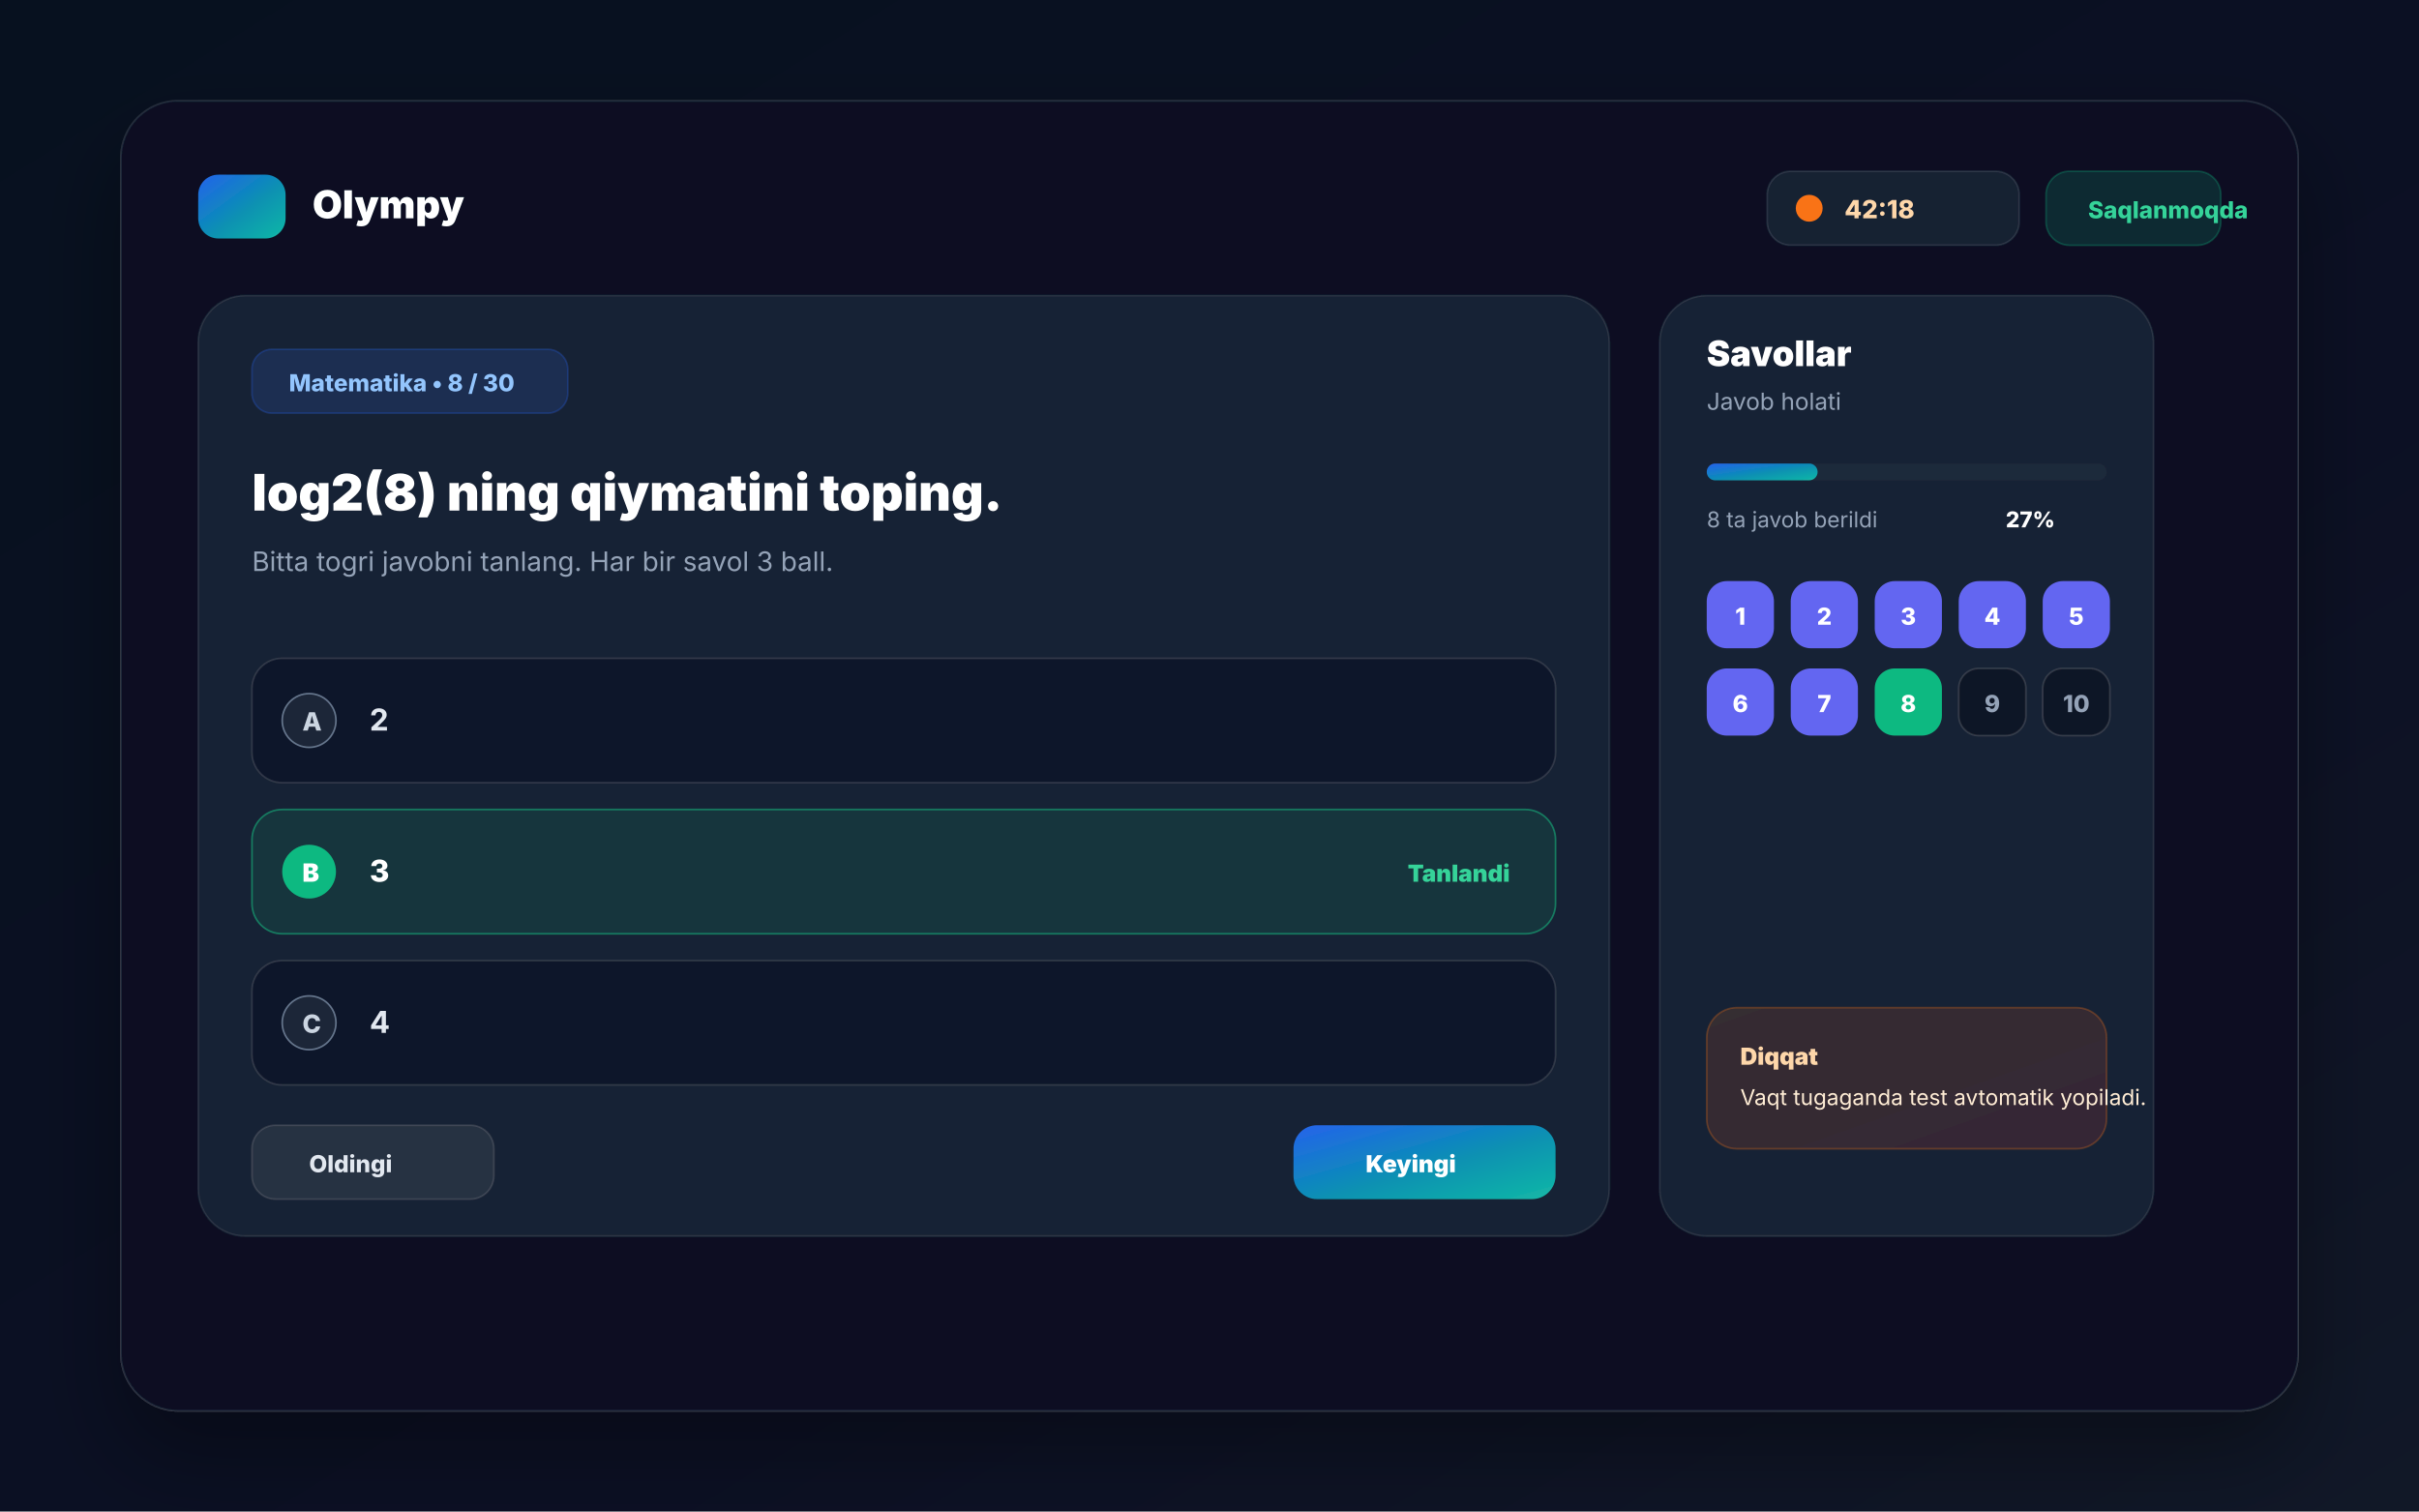
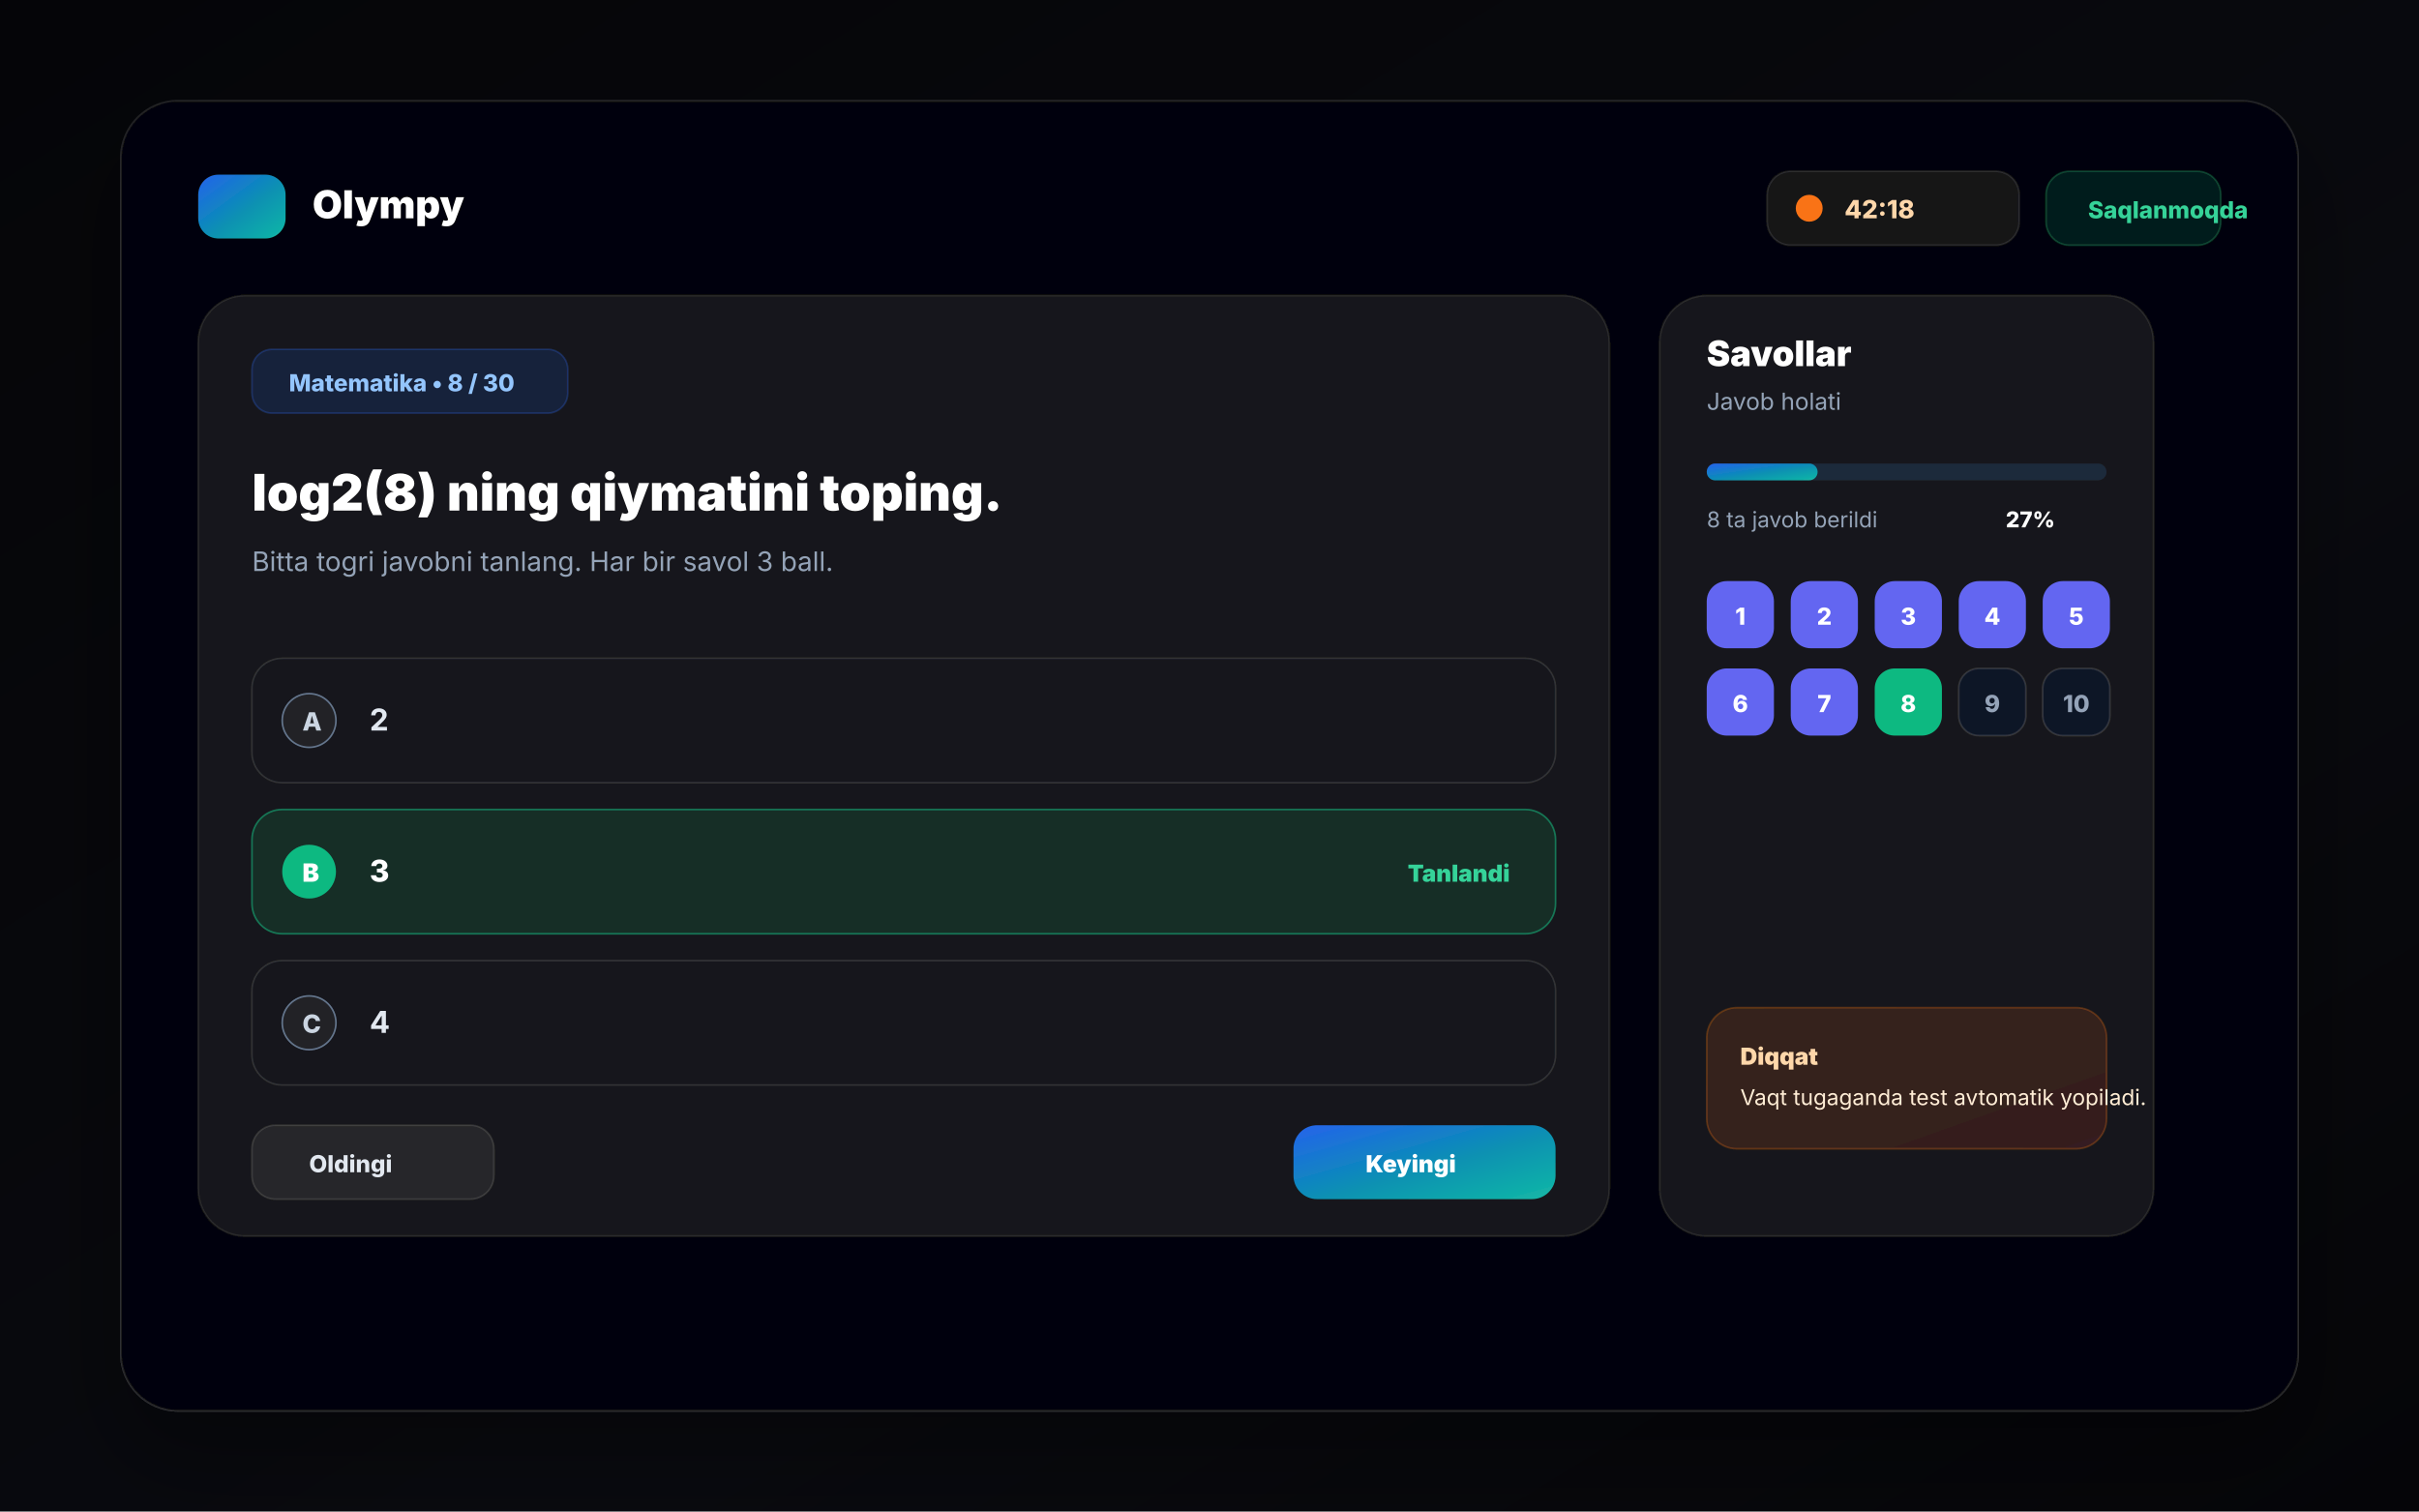
<svg xmlns="http://www.w3.org/2000/svg" width="1440" height="900" viewBox="0 0 1440 900" role="img" aria-labelledby="title desc">
  <defs>
    <linearGradient id="bg" x1="0" y1="0" x2="1" y2="1">
-       <stop offset="0" stop-color="#07111f" />
-       <stop offset="0.62" stop-color="#0c1024" />
-       <stop offset="1" stop-color="#111827" />
+       <stop offset="0" stop-color="#050508" />
+       <stop offset="0.62" stop-color="#090a0f" />
+       <stop offset="1" stop-color="#050508" />
    </linearGradient>
    <linearGradient id="brand" x1="0" y1="0" x2="1" y2="1">
      <stop offset="0" stop-color="#2563eb" />
      <stop offset="0.55" stop-color="#0891b2" />
      <stop offset="1" stop-color="#14b8a6" />
    </linearGradient>
    <linearGradient id="danger" x1="0" y1="0" x2="1" y2="1">
      <stop offset="0" stop-color="#f97316" />
      <stop offset="1" stop-color="#ef4444" />
    </linearGradient>
    <filter id="shadow" x="-20%" y="-20%" width="140%" height="140%">
      <feDropShadow dx="0" dy="26" stdDeviation="26" flood-color="#000000" flood-opacity="0.34" />
    </filter>
  </defs>
  <rect width="1440" height="900" fill="url(#bg)" />
  <g filter="url(#shadow)">
-     <rect x="72" y="60" width="1296" height="780" rx="34" fill="#071124" stroke="#fff" stroke-opacity="0.11" />
+     <rect x="72" y="60" width="1296" height="780" rx="34" fill="#050508" stroke="#fff" stroke-opacity="0.11" />
    <g transform="translate(118 104)" font-family="Inter, Arial, sans-serif">
      <rect width="52" height="38" rx="12" fill="url(#brand)" />
      <text x="68" y="26" fill="#fff" font-size="23" font-weight="850">Olympy</text>
      <rect x="934" y="-2" width="150" height="44" rx="14" fill="#ffffff" fill-opacity="0.07" stroke="#ffffff" stroke-opacity="0.11" />
      <circle cx="959" cy="20" r="8" fill="#f97316" />
      <text x="980" y="26" fill="#fed7aa" font-size="15" font-weight="800">42:18</text>
      <rect x="1100" y="-2" width="104" height="44" rx="14" fill="#10b981" fill-opacity="0.15" stroke="#10b981" stroke-opacity="0.28" />
      <text x="1125" y="26" fill="#34d399" font-size="14" font-weight="800">Saqlanmoqda</text>
    </g>
    <g transform="translate(118 176)" font-family="Inter, Arial, sans-serif">
      <rect width="840" height="560" rx="28" fill="#ffffff" fill-opacity="0.075" stroke="#ffffff" stroke-opacity="0.1" />
      <rect x="32" y="32" width="188" height="38" rx="12" fill="#2563eb" fill-opacity="0.16" stroke="#2563eb" stroke-opacity="0.28" />
      <text x="54" y="57" fill="#93c5fd" font-size="14" font-weight="800">Matematika • 8 / 30</text>
      <text x="32" y="128" fill="#fff" font-size="30" font-weight="850">log2(8) ning qiymatini toping.</text>
      <text x="32" y="164" fill="#94a3b8" font-size="16">Bitta togri javobni tanlang. Har bir savol 3 ball.</text>
      <g transform="translate(32 216)">
-         <rect width="776" height="74" rx="18" fill="#0f172a" stroke="#ffffff" stroke-opacity="0.12" />
+         <rect width="776" height="74" rx="18" fill="#12141a" stroke="#ffffff" stroke-opacity="0.12" />
        <circle cx="34" cy="37" r="16" fill="#ffffff" fill-opacity="0.06" stroke="#64748b" />
        <text x="30" y="43" fill="#cbd5e1" font-size="15" font-weight="800">A</text>
        <text x="70" y="43" fill="#e2e8f0" font-size="18" font-weight="700">2</text>
      </g>
      <g transform="translate(32 306)">
        <rect width="776" height="74" rx="18" fill="#10b981" fill-opacity="0.13" stroke="#10b981" stroke-opacity="0.55" />
        <circle cx="34" cy="37" r="16" fill="#10b981" />
        <text x="30" y="43" fill="#fff" font-size="15" font-weight="900">B</text>
        <text x="70" y="43" fill="#fff" font-size="18" font-weight="800">3</text>
        <text x="688" y="43" fill="#34d399" font-size="14" font-weight="900">Tanlandi</text>
      </g>
      <g transform="translate(32 396)">
-         <rect width="776" height="74" rx="18" fill="#0f172a" stroke="#ffffff" stroke-opacity="0.12" />
+         <rect width="776" height="74" rx="18" fill="#12141a" stroke="#ffffff" stroke-opacity="0.12" />
        <circle cx="34" cy="37" r="16" fill="#ffffff" fill-opacity="0.06" stroke="#64748b" />
        <text x="30" y="43" fill="#cbd5e1" font-size="15" font-weight="800">C</text>
        <text x="70" y="43" fill="#e2e8f0" font-size="18" font-weight="700">4</text>
      </g>
      <g transform="translate(32 494)">
        <rect width="144" height="44" rx="14" fill="#ffffff" fill-opacity="0.07" stroke="#ffffff" stroke-opacity="0.12" />
        <text x="34" y="28" fill="#e2e8f0" font-size="14" font-weight="800">Oldingi</text>
        <rect x="620" width="156" height="44" rx="14" fill="url(#brand)" />
        <text x="663" y="28" fill="#fff" font-size="14" font-weight="850">Keyingi</text>
      </g>
    </g>
    <g transform="translate(988 176)" font-family="Inter, Arial, sans-serif">
      <rect width="294" height="560" rx="28" fill="#ffffff" fill-opacity="0.075" stroke="#ffffff" stroke-opacity="0.1" />
      <text x="28" y="42" fill="#fff" font-size="21" font-weight="850">Savollar</text>
      <text x="28" y="68" fill="#94a3b8" font-size="14">Javob holati</text>
      <g transform="translate(28 100)">
        <rect width="238" height="10" rx="5" fill="#1e293b" />
        <rect width="66" height="10" rx="5" fill="url(#brand)" />
        <text x="0" y="38" fill="#94a3b8" font-size="13">8 ta javob berildi</text>
        <text x="178" y="38" fill="#fff" font-size="13" font-weight="800">27%</text>
      </g>
      <g transform="translate(28 170)" font-size="14" font-weight="800" text-anchor="middle">
        <g fill="#6366f1">
          <rect x="0" y="0" width="40" height="40" rx="12" />
          <text x="20" y="26" fill="#fff">1</text>
        </g>
        <g transform="translate(50 0)" fill="#6366f1">
          <rect width="40" height="40" rx="12" />
          <text x="20" y="26" fill="#fff">2</text>
        </g>
        <g transform="translate(100 0)" fill="#6366f1">
          <rect width="40" height="40" rx="12" />
          <text x="20" y="26" fill="#fff">3</text>
        </g>
        <g transform="translate(150 0)" fill="#6366f1">
          <rect width="40" height="40" rx="12" />
          <text x="20" y="26" fill="#fff">4</text>
        </g>
        <g transform="translate(200 0)" fill="#6366f1">
          <rect width="40" height="40" rx="12" />
          <text x="20" y="26" fill="#fff">5</text>
        </g>
        <g transform="translate(0 52)" fill="#6366f1">
          <rect width="40" height="40" rx="12" />
          <text x="20" y="26" fill="#fff">6</text>
        </g>
        <g transform="translate(50 52)" fill="#6366f1">
          <rect width="40" height="40" rx="12" />
          <text x="20" y="26" fill="#fff">7</text>
        </g>
        <g transform="translate(100 52)" fill="#10b981">
          <rect width="40" height="40" rx="12" />
          <text x="20" y="26" fill="#fff">8</text>
        </g>
        <g transform="translate(150 52)">
          <rect width="40" height="40" rx="12" fill="#111827" stroke="#ffffff" stroke-opacity="0.13" />
          <text x="20" y="26" fill="#94a3b8">9</text>
        </g>
        <g transform="translate(200 52)">
          <rect width="40" height="40" rx="12" fill="#111827" stroke="#ffffff" stroke-opacity="0.13" />
          <text x="20" y="26" fill="#94a3b8">10</text>
        </g>
      </g>
      <g transform="translate(28 424)">
        <rect width="238" height="84" rx="18" fill="url(#danger)" fill-opacity="0.13" stroke="#f97316" stroke-opacity="0.28" />
        <text x="20" y="34" fill="#fed7aa" font-size="14" font-weight="850">Diqqat</text>
        <text x="20" y="58" fill="#ffedd5" font-size="13">Vaqt tugaganda test avtomatik yopiladi.</text>
      </g>
    </g>
  </g>
</svg>
